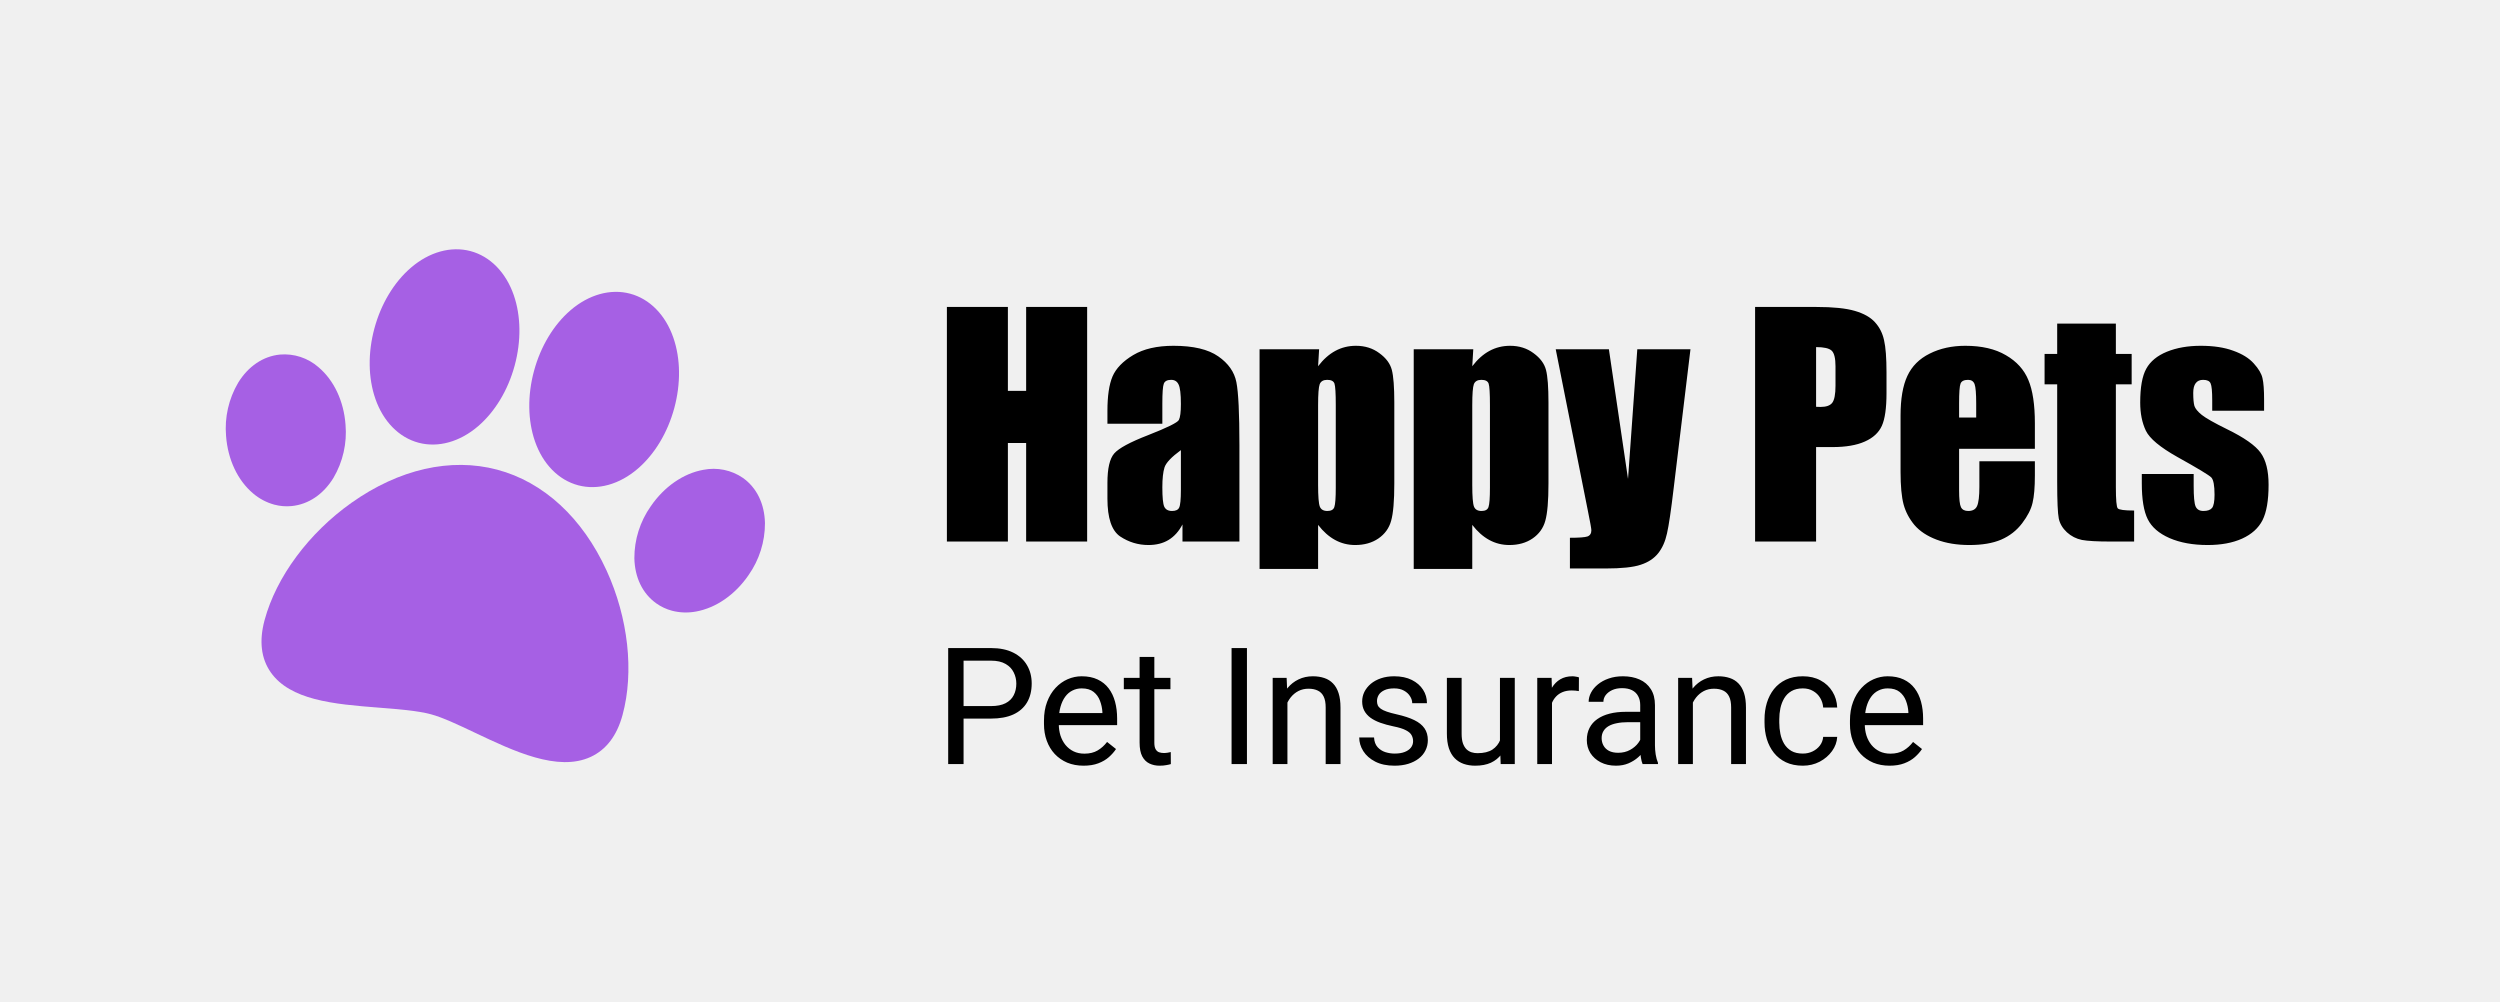
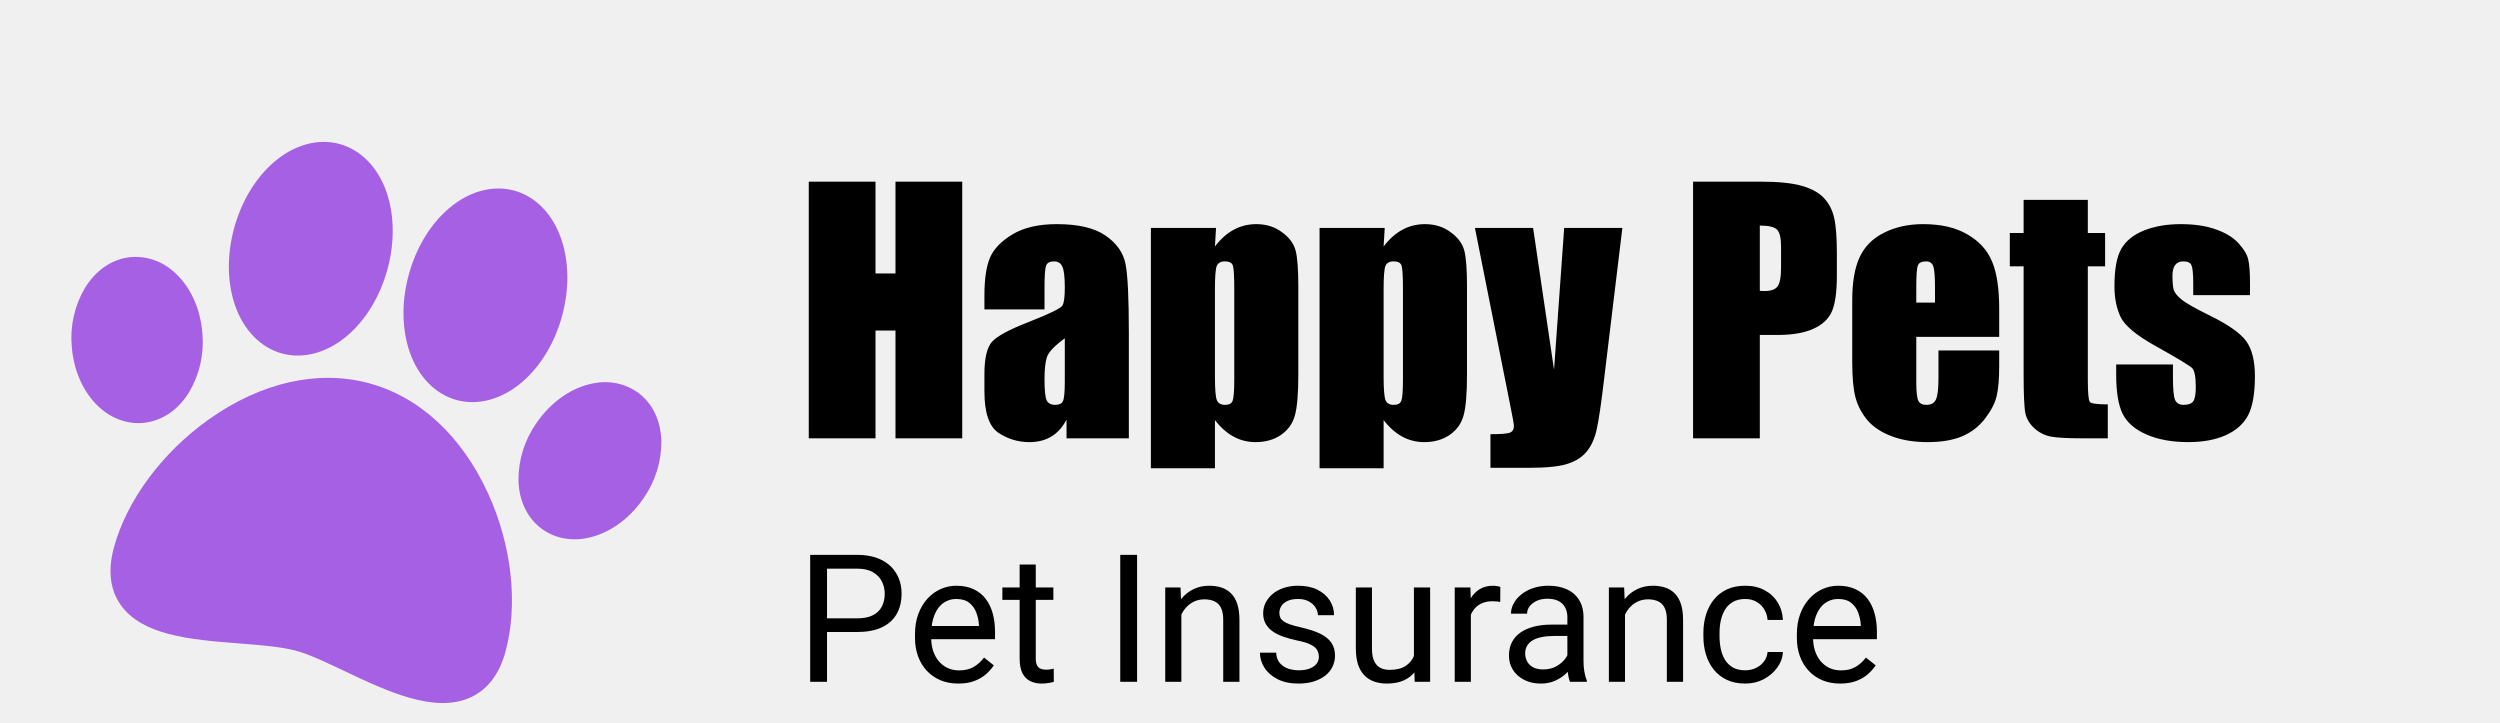
- <svg xmlns="http://www.w3.org/2000/svg" width="337" height="135" viewBox="0 0 337 135" fill="none">
-   <path d="M81.764 76.902C78.511 69.799 73.274 64.972 67.018 63.312C60.761 61.651 53.788 63.236 47.381 67.775C41.623 71.855 37.245 77.761 35.671 83.573C34.906 86.397 35.189 88.777 36.51 90.648C37.812 92.495 39.908 93.559 42.388 94.217C45.027 94.917 48.102 95.158 51.121 95.395C53.761 95.602 56.255 95.798 58.086 96.284C59.667 96.703 61.783 97.708 64.024 98.771C69.26 101.256 75.195 104.072 79.616 102.034C81.717 101.067 83.166 99.163 83.919 96.38C85.496 90.568 84.689 83.286 81.764 76.902Z" fill="#A660E4" />
-   <path d="M90.767 45.517C89.705 42.45 87.581 40.288 84.938 39.587C82.294 38.885 79.362 39.705 76.893 41.834C74.624 43.791 72.882 46.688 71.987 49.993C71.092 53.298 71.136 56.672 72.112 59.488C73.174 62.555 75.299 64.716 77.942 65.418C80.585 66.119 83.517 65.3 85.986 63.17C88.255 61.215 89.998 58.318 90.893 55.012C91.789 51.706 91.743 48.334 90.767 45.517Z" fill="#A660E4" />
-   <path d="M69.254 39.78C68.192 36.713 66.067 34.55 63.424 33.848C60.781 33.147 57.849 33.968 55.379 36.097C53.11 38.053 51.368 40.951 50.473 44.256C49.578 47.561 49.622 50.933 50.598 53.751C51.66 56.818 53.784 58.979 56.427 59.681C59.071 60.382 62.002 59.563 64.472 57.433C66.741 55.477 68.483 52.579 69.378 49.274C70.273 45.969 70.23 42.597 69.254 39.78Z" fill="#A660E4" />
-   <path d="M103.117 70.518C103.06 67.912 102.01 65.751 100.16 64.432C99.39 63.9 98.52 63.528 97.601 63.339C96.683 63.15 95.735 63.147 94.814 63.331C92.114 63.814 89.528 65.606 87.722 68.246C86.277 70.299 85.505 72.745 85.512 75.248C85.569 77.854 86.619 80.016 88.469 81.334C89.11 81.79 89.828 82.126 90.589 82.327C91.643 82.599 92.744 82.636 93.816 82.436C96.516 81.953 99.101 80.162 100.908 77.522C102.352 75.468 103.124 73.021 103.117 70.518Z" fill="#A660E4" />
-   <path d="M46.578 57.256C46.347 54.075 45.014 51.244 42.921 49.489C42.216 48.873 41.394 48.407 40.503 48.115C39.612 47.824 38.671 47.715 37.735 47.795C35.467 48.02 33.465 49.371 32.098 51.6C30.828 53.763 30.26 56.264 30.473 58.757V58.757C30.704 61.938 32.037 64.769 34.13 66.524C34.957 67.228 35.93 67.741 36.98 68.027C37.74 68.23 38.532 68.295 39.317 68.218C41.585 67.992 43.587 66.641 44.953 64.413C46.223 62.249 46.791 59.749 46.578 57.256V57.256Z" fill="#A660E4" />
-   <path d="M146.547 41.379V73H138.324V59.719H135.863V73H127.641V41.379H135.863V52.688H138.324V41.379H146.547ZM156.684 57.121H149.281V55.383C149.281 53.378 149.509 51.835 149.965 50.754C150.434 49.66 151.365 48.697 152.758 47.863C154.151 47.03 155.961 46.613 158.188 46.613C160.857 46.613 162.868 47.089 164.223 48.039C165.577 48.977 166.391 50.135 166.664 51.516C166.938 52.883 167.074 55.708 167.074 59.992V73H159.398V70.695C158.917 71.62 158.292 72.316 157.523 72.785C156.768 73.241 155.863 73.469 154.809 73.469C153.428 73.469 152.159 73.085 151 72.316C149.854 71.535 149.281 69.836 149.281 67.219V65.09C149.281 63.15 149.587 61.828 150.199 61.125C150.811 60.422 152.328 59.602 154.75 58.664C157.341 57.648 158.728 56.965 158.91 56.613C159.092 56.262 159.184 55.546 159.184 54.465C159.184 53.111 159.079 52.232 158.871 51.828C158.676 51.411 158.344 51.203 157.875 51.203C157.341 51.203 157.009 51.379 156.879 51.73C156.749 52.069 156.684 52.961 156.684 54.406V57.121ZM159.184 60.676C157.921 61.6 157.185 62.375 156.977 63C156.781 63.625 156.684 64.523 156.684 65.695C156.684 67.037 156.768 67.902 156.938 68.293C157.12 68.684 157.471 68.879 157.992 68.879C158.487 68.879 158.806 68.729 158.949 68.43C159.105 68.117 159.184 67.31 159.184 66.008V60.676ZM177.816 47.082L177.68 49.367C178.383 48.443 179.158 47.753 180.004 47.297C180.85 46.841 181.775 46.613 182.777 46.613C184.001 46.613 185.056 46.945 185.941 47.609C186.84 48.26 187.4 49.016 187.621 49.875C187.842 50.734 187.953 52.193 187.953 54.25V65.168C187.953 67.525 187.81 69.204 187.523 70.207C187.25 71.197 186.677 71.991 185.805 72.59C184.945 73.176 183.904 73.469 182.68 73.469C181.703 73.469 180.798 73.241 179.965 72.785C179.132 72.329 178.37 71.652 177.68 70.754V76.691H169.789V47.082H177.816ZM180.062 54.621C180.062 53.02 180.004 52.05 179.887 51.711C179.77 51.372 179.444 51.203 178.91 51.203C178.389 51.203 178.051 51.398 177.895 51.789C177.751 52.18 177.68 53.124 177.68 54.621V65.363C177.68 66.926 177.758 67.902 177.914 68.293C178.07 68.684 178.409 68.879 178.93 68.879C179.438 68.879 179.75 68.703 179.867 68.352C179.997 67.987 180.062 67.115 180.062 65.734V54.621ZM198.598 47.082L198.461 49.367C199.164 48.443 199.939 47.753 200.785 47.297C201.632 46.841 202.556 46.613 203.559 46.613C204.783 46.613 205.837 46.945 206.723 47.609C207.621 48.26 208.181 49.016 208.402 49.875C208.624 50.734 208.734 52.193 208.734 54.25V65.168C208.734 67.525 208.591 69.204 208.305 70.207C208.031 71.197 207.458 71.991 206.586 72.59C205.727 73.176 204.685 73.469 203.461 73.469C202.484 73.469 201.579 73.241 200.746 72.785C199.913 72.329 199.151 71.652 198.461 70.754V76.691H190.57V47.082H198.598ZM200.844 54.621C200.844 53.02 200.785 52.05 200.668 51.711C200.551 51.372 200.225 51.203 199.691 51.203C199.171 51.203 198.832 51.398 198.676 51.789C198.533 52.18 198.461 53.124 198.461 54.621V65.363C198.461 66.926 198.539 67.902 198.695 68.293C198.852 68.684 199.19 68.879 199.711 68.879C200.219 68.879 200.531 68.703 200.648 68.352C200.779 67.987 200.844 67.115 200.844 65.734V54.621ZM227.875 47.082L225.609 65.832C225.258 68.801 224.958 70.826 224.711 71.906C224.477 72.987 224.079 73.879 223.52 74.582C222.96 75.285 222.178 75.799 221.176 76.125C220.186 76.463 218.598 76.633 216.41 76.633H211.625V72.492C212.849 72.492 213.637 72.434 213.988 72.316C214.34 72.186 214.516 71.906 214.516 71.477C214.516 71.268 214.353 70.363 214.027 68.762L209.711 47.082H216.879L219.457 64.562L220.707 47.082H227.875ZM236.586 41.379H244.867C247.107 41.379 248.826 41.555 250.023 41.906C251.234 42.258 252.139 42.766 252.738 43.43C253.35 44.094 253.76 44.901 253.969 45.852C254.19 46.789 254.301 48.247 254.301 50.227V52.98C254.301 54.999 254.092 56.47 253.676 57.395C253.259 58.319 252.491 59.029 251.371 59.523C250.264 60.018 248.812 60.266 247.016 60.266H244.809V73H236.586V41.379ZM244.809 46.789V54.836C245.043 54.849 245.245 54.855 245.414 54.855C246.169 54.855 246.69 54.673 246.977 54.309C247.276 53.931 247.426 53.156 247.426 51.984V49.387C247.426 48.306 247.257 47.603 246.918 47.277C246.579 46.952 245.876 46.789 244.809 46.789ZM274.301 60.5H264.086V66.106C264.086 67.277 264.171 68.033 264.34 68.371C264.509 68.71 264.835 68.879 265.316 68.879C265.915 68.879 266.312 68.658 266.508 68.215C266.716 67.759 266.82 66.887 266.82 65.598V62.18H274.301V64.094C274.301 65.695 274.197 66.926 273.988 67.785C273.793 68.644 273.324 69.562 272.582 70.539C271.84 71.516 270.896 72.251 269.75 72.746C268.617 73.228 267.191 73.469 265.473 73.469C263.806 73.469 262.335 73.228 261.059 72.746C259.783 72.264 258.786 71.607 258.07 70.773C257.367 69.927 256.879 69.003 256.605 68C256.332 66.984 256.195 65.513 256.195 63.586V56.027C256.195 53.762 256.501 51.978 257.113 50.676C257.725 49.361 258.728 48.358 260.121 47.668C261.514 46.965 263.116 46.613 264.926 46.613C267.139 46.613 268.962 47.036 270.395 47.883C271.84 48.716 272.849 49.829 273.422 51.223C274.008 52.603 274.301 54.55 274.301 57.062V60.5ZM266.391 56.281V54.387C266.391 53.046 266.319 52.18 266.176 51.789C266.033 51.398 265.74 51.203 265.297 51.203C264.75 51.203 264.411 51.372 264.281 51.711C264.151 52.036 264.086 52.928 264.086 54.387V56.281H266.391ZM285.219 43.625V47.707H287.348V51.809H285.219V65.676C285.219 67.382 285.303 68.332 285.473 68.527C285.655 68.723 286.391 68.82 287.68 68.82V73H284.496C282.699 73 281.417 72.928 280.648 72.785C279.88 72.629 279.203 72.284 278.617 71.75C278.031 71.203 277.667 70.585 277.523 69.894C277.38 69.191 277.309 67.551 277.309 64.973V51.809H275.609V47.707H277.309V43.625H285.219ZM305.199 55.363H298.207V53.957C298.207 52.759 298.135 52.004 297.992 51.691C297.862 51.366 297.523 51.203 296.977 51.203C296.534 51.203 296.202 51.353 295.98 51.652C295.759 51.939 295.648 52.375 295.648 52.961C295.648 53.755 295.701 54.341 295.805 54.719C295.922 55.083 296.254 55.487 296.801 55.93C297.361 56.372 298.5 57.017 300.219 57.863C302.51 58.983 304.014 60.038 304.73 61.027C305.447 62.017 305.805 63.456 305.805 65.344C305.805 67.453 305.531 69.048 304.984 70.129C304.438 71.197 303.52 72.023 302.23 72.609C300.954 73.182 299.411 73.469 297.602 73.469C295.596 73.469 293.878 73.156 292.445 72.531C291.026 71.906 290.049 71.06 289.516 69.992C288.982 68.924 288.715 67.31 288.715 65.148V63.898H295.707V65.539C295.707 66.932 295.792 67.837 295.961 68.254C296.143 68.671 296.495 68.879 297.016 68.879C297.576 68.879 297.966 68.742 298.188 68.469C298.409 68.182 298.52 67.59 298.52 66.691C298.52 65.454 298.376 64.68 298.09 64.367C297.79 64.055 296.26 63.13 293.5 61.594C291.182 60.292 289.77 59.113 289.262 58.059C288.754 56.991 288.5 55.728 288.5 54.27C288.5 52.199 288.773 50.676 289.32 49.699C289.867 48.71 290.792 47.948 292.094 47.414C293.409 46.88 294.932 46.613 296.664 46.613C298.383 46.613 299.841 46.835 301.039 47.277C302.25 47.707 303.174 48.28 303.812 48.996C304.464 49.712 304.854 50.376 304.984 50.988C305.128 51.6 305.199 52.557 305.199 53.859V55.363Z" fill="black" />
-   <path d="M133.584 96.866H129.405V95.18H133.584C134.393 95.18 135.049 95.051 135.55 94.793C136.051 94.535 136.416 94.177 136.646 93.719C136.882 93.26 137 92.738 137 92.15C137 91.613 136.882 91.108 136.646 90.636C136.416 90.163 136.051 89.784 135.55 89.497C135.049 89.204 134.393 89.057 133.584 89.057H129.889V103H127.815V87.359H133.584C134.766 87.359 135.765 87.564 136.581 87.972C137.397 88.38 138.017 88.946 138.439 89.669C138.862 90.385 139.073 91.205 139.073 92.129C139.073 93.132 138.862 93.987 138.439 94.696C138.017 95.405 137.397 95.946 136.581 96.318C135.765 96.684 134.766 96.866 133.584 96.866ZM146.066 103.215C145.257 103.215 144.523 103.079 143.864 102.807C143.213 102.527 142.65 102.137 142.178 101.636C141.712 101.134 141.354 100.54 141.104 99.853C140.853 99.165 140.728 98.413 140.728 97.597V97.145C140.728 96.2 140.867 95.359 141.146 94.621C141.426 93.876 141.805 93.246 142.285 92.731C142.765 92.215 143.309 91.825 143.918 91.56C144.527 91.295 145.157 91.162 145.809 91.162C146.639 91.162 147.355 91.305 147.957 91.592C148.566 91.878 149.063 92.279 149.45 92.795C149.837 93.303 150.123 93.905 150.31 94.6C150.496 95.287 150.589 96.039 150.589 96.856V97.747H141.909V96.125H148.602V95.975C148.573 95.459 148.465 94.958 148.279 94.471C148.1 93.984 147.814 93.583 147.42 93.268C147.026 92.953 146.489 92.795 145.809 92.795C145.357 92.795 144.942 92.892 144.562 93.085C144.183 93.271 143.857 93.55 143.585 93.923C143.313 94.295 143.102 94.75 142.951 95.287C142.801 95.824 142.726 96.444 142.726 97.145V97.597C142.726 98.148 142.801 98.667 142.951 99.154C143.109 99.634 143.334 100.057 143.628 100.422C143.929 100.787 144.29 101.074 144.713 101.281C145.143 101.489 145.63 101.593 146.174 101.593C146.876 101.593 147.47 101.45 147.957 101.163C148.444 100.877 148.87 100.493 149.235 100.014L150.438 100.97C150.188 101.349 149.869 101.711 149.482 102.055C149.096 102.398 148.619 102.678 148.054 102.893C147.495 103.107 146.833 103.215 146.066 103.215ZM157.775 91.377V92.902H151.491V91.377H157.775ZM153.618 88.552H155.605V100.121C155.605 100.515 155.666 100.812 155.788 101.013C155.91 101.213 156.067 101.346 156.261 101.41C156.454 101.475 156.662 101.507 156.884 101.507C157.049 101.507 157.22 101.493 157.399 101.464C157.586 101.428 157.725 101.399 157.818 101.378L157.829 103C157.672 103.05 157.464 103.097 157.206 103.14C156.955 103.19 156.651 103.215 156.293 103.215C155.806 103.215 155.358 103.118 154.95 102.925C154.542 102.731 154.216 102.409 153.973 101.958C153.736 101.5 153.618 100.884 153.618 100.11V88.552ZM168.088 87.359V103H166.015V87.359H168.088ZM173.545 93.858V103H171.558V91.377H173.438L173.545 93.858ZM173.072 96.748L172.245 96.716C172.252 95.921 172.37 95.187 172.6 94.514C172.829 93.833 173.151 93.243 173.566 92.741C173.982 92.24 174.476 91.853 175.049 91.581C175.629 91.302 176.27 91.162 176.972 91.162C177.545 91.162 178.06 91.241 178.519 91.398C178.977 91.549 179.367 91.792 179.689 92.129C180.019 92.466 180.27 92.902 180.441 93.439C180.613 93.969 180.699 94.618 180.699 95.384V103H178.701V95.362C178.701 94.754 178.612 94.267 178.433 93.901C178.254 93.529 177.992 93.26 177.648 93.096C177.305 92.924 176.882 92.838 176.381 92.838C175.887 92.838 175.436 92.942 175.027 93.149C174.626 93.357 174.279 93.644 173.985 94.009C173.699 94.374 173.473 94.793 173.309 95.266C173.151 95.731 173.072 96.225 173.072 96.748ZM190.485 99.917C190.485 99.63 190.421 99.366 190.292 99.122C190.17 98.871 189.916 98.646 189.529 98.445C189.15 98.238 188.577 98.059 187.811 97.908C187.166 97.772 186.582 97.611 186.06 97.425C185.544 97.239 185.104 97.013 184.738 96.748C184.38 96.483 184.104 96.171 183.911 95.814C183.718 95.455 183.621 95.037 183.621 94.557C183.621 94.098 183.721 93.665 183.922 93.257C184.13 92.849 184.42 92.487 184.792 92.172C185.172 91.857 185.626 91.61 186.156 91.431C186.686 91.252 187.277 91.162 187.929 91.162C188.86 91.162 189.655 91.327 190.313 91.656C190.972 91.986 191.477 92.426 191.828 92.978C192.179 93.522 192.354 94.127 192.354 94.793H190.367C190.367 94.471 190.271 94.159 190.077 93.858C189.891 93.55 189.615 93.296 189.25 93.096C188.892 92.895 188.451 92.795 187.929 92.795C187.377 92.795 186.93 92.881 186.586 93.053C186.249 93.217 186.002 93.429 185.845 93.686C185.694 93.944 185.619 94.216 185.619 94.503C185.619 94.718 185.655 94.911 185.727 95.083C185.805 95.248 185.941 95.402 186.135 95.545C186.328 95.681 186.6 95.81 186.951 95.932C187.302 96.053 187.75 96.175 188.294 96.297C189.246 96.512 190.031 96.769 190.646 97.07C191.262 97.371 191.721 97.74 192.021 98.177C192.322 98.614 192.473 99.144 192.473 99.767C192.473 100.275 192.365 100.741 192.15 101.163C191.943 101.586 191.638 101.951 191.237 102.259C190.843 102.56 190.371 102.796 189.819 102.968C189.275 103.132 188.663 103.215 187.982 103.215C186.958 103.215 186.092 103.032 185.383 102.667C184.674 102.302 184.137 101.829 183.771 101.249C183.406 100.669 183.224 100.057 183.224 99.412H185.222C185.25 99.956 185.408 100.39 185.694 100.712C185.981 101.027 186.332 101.253 186.747 101.389C187.162 101.518 187.574 101.582 187.982 101.582C188.527 101.582 188.981 101.51 189.347 101.367C189.719 101.224 190.002 101.027 190.195 100.776C190.389 100.526 190.485 100.239 190.485 99.917ZM202.194 100.314V91.377H204.192V103H202.291L202.194 100.314ZM202.57 97.865L203.397 97.844C203.397 98.617 203.315 99.333 203.15 99.992C202.993 100.644 202.735 101.21 202.377 101.689C202.019 102.169 201.55 102.545 200.97 102.817C200.39 103.082 199.684 103.215 198.854 103.215C198.288 103.215 197.769 103.132 197.296 102.968C196.83 102.803 196.429 102.549 196.093 102.205C195.756 101.861 195.495 101.414 195.309 100.862C195.13 100.311 195.04 99.648 195.04 98.875V91.377H197.027V98.897C197.027 99.419 197.085 99.853 197.199 100.196C197.321 100.533 197.482 100.801 197.683 101.002C197.89 101.195 198.119 101.331 198.37 101.41C198.628 101.489 198.893 101.528 199.165 101.528C200.01 101.528 200.68 101.367 201.174 101.045C201.668 100.715 202.022 100.275 202.237 99.724C202.459 99.165 202.57 98.546 202.57 97.865ZM209.209 93.203V103H207.222V91.377H209.155L209.209 93.203ZM212.84 91.312L212.829 93.16C212.664 93.124 212.507 93.103 212.356 93.096C212.213 93.081 212.049 93.074 211.862 93.074C211.404 93.074 210.999 93.146 210.648 93.289C210.298 93.432 210 93.633 209.757 93.891C209.513 94.148 209.32 94.456 209.177 94.814C209.041 95.165 208.951 95.552 208.908 95.975L208.35 96.297C208.35 95.595 208.418 94.936 208.554 94.32C208.697 93.704 208.915 93.16 209.209 92.688C209.503 92.208 209.875 91.835 210.326 91.57C210.785 91.298 211.329 91.162 211.959 91.162C212.102 91.162 212.267 91.18 212.453 91.216C212.639 91.245 212.768 91.277 212.84 91.312ZM221.101 101.013V95.029C221.101 94.571 221.007 94.174 220.821 93.837C220.642 93.493 220.37 93.228 220.005 93.042C219.64 92.856 219.188 92.763 218.651 92.763C218.15 92.763 217.71 92.849 217.33 93.02C216.958 93.192 216.664 93.418 216.449 93.697C216.242 93.977 216.138 94.277 216.138 94.6H214.15C214.15 94.184 214.258 93.772 214.473 93.364C214.688 92.956 214.995 92.587 215.396 92.258C215.805 91.921 216.292 91.656 216.857 91.463C217.43 91.262 218.068 91.162 218.77 91.162C219.615 91.162 220.359 91.305 221.004 91.592C221.656 91.878 222.164 92.311 222.529 92.892C222.902 93.465 223.088 94.184 223.088 95.051V100.465C223.088 100.852 223.12 101.263 223.185 101.7C223.256 102.137 223.36 102.513 223.496 102.828V103H221.423C221.323 102.771 221.244 102.466 221.187 102.087C221.129 101.7 221.101 101.342 221.101 101.013ZM221.444 95.953L221.466 97.35H219.457C218.891 97.35 218.386 97.396 217.942 97.489C217.498 97.575 217.126 97.708 216.825 97.887C216.524 98.066 216.295 98.291 216.138 98.564C215.98 98.829 215.901 99.14 215.901 99.498C215.901 99.863 215.984 100.196 216.148 100.497C216.313 100.798 216.56 101.038 216.89 101.217C217.226 101.389 217.638 101.475 218.125 101.475C218.734 101.475 219.271 101.346 219.736 101.088C220.202 100.83 220.571 100.515 220.843 100.143C221.122 99.77 221.272 99.409 221.294 99.058L222.143 100.014C222.092 100.314 221.956 100.647 221.734 101.013C221.512 101.378 221.215 101.729 220.843 102.065C220.478 102.395 220.041 102.671 219.532 102.893C219.031 103.107 218.465 103.215 217.835 103.215C217.047 103.215 216.356 103.061 215.762 102.753C215.174 102.445 214.716 102.033 214.387 101.518C214.064 100.995 213.903 100.411 213.903 99.767C213.903 99.144 214.025 98.596 214.269 98.123C214.512 97.643 214.863 97.246 215.321 96.931C215.78 96.608 216.331 96.365 216.976 96.2C217.62 96.035 218.34 95.953 219.135 95.953H221.444ZM228.201 93.858V103H226.214V91.377H228.094L228.201 93.858ZM227.729 96.748L226.901 96.716C226.909 95.921 227.027 95.187 227.256 94.514C227.485 93.833 227.807 93.243 228.223 92.741C228.638 92.24 229.132 91.853 229.705 91.581C230.285 91.302 230.926 91.162 231.628 91.162C232.201 91.162 232.716 91.241 233.175 91.398C233.633 91.549 234.023 91.792 234.346 92.129C234.675 92.466 234.926 92.902 235.098 93.439C235.27 93.969 235.355 94.618 235.355 95.384V103H233.357V95.362C233.357 94.754 233.268 94.267 233.089 93.901C232.91 93.529 232.648 93.26 232.305 93.096C231.961 92.924 231.538 92.838 231.037 92.838C230.543 92.838 230.092 92.942 229.684 93.149C229.283 93.357 228.935 93.644 228.642 94.009C228.355 94.374 228.13 94.793 227.965 95.266C227.807 95.731 227.729 96.225 227.729 96.748ZM243.025 101.582C243.498 101.582 243.935 101.485 244.336 101.292C244.737 101.099 245.066 100.834 245.324 100.497C245.582 100.153 245.729 99.763 245.765 99.326H247.655C247.619 100.014 247.387 100.655 246.957 101.249C246.535 101.836 245.979 102.312 245.292 102.678C244.604 103.036 243.849 103.215 243.025 103.215C242.152 103.215 241.389 103.061 240.737 102.753C240.093 102.445 239.556 102.022 239.126 101.485C238.703 100.948 238.385 100.332 238.17 99.638C237.962 98.936 237.858 98.195 237.858 97.414V96.963C237.858 96.182 237.962 95.445 238.17 94.75C238.385 94.048 238.703 93.429 239.126 92.892C239.556 92.355 240.093 91.932 240.737 91.624C241.389 91.316 242.152 91.162 243.025 91.162C243.935 91.162 244.73 91.348 245.41 91.721C246.09 92.086 246.624 92.587 247.011 93.225C247.405 93.855 247.619 94.571 247.655 95.373H245.765C245.729 94.893 245.593 94.46 245.356 94.073C245.127 93.686 244.812 93.379 244.411 93.149C244.017 92.913 243.555 92.795 243.025 92.795C242.417 92.795 241.905 92.917 241.489 93.16C241.081 93.397 240.755 93.719 240.512 94.127C240.275 94.528 240.104 94.976 239.996 95.47C239.896 95.957 239.846 96.454 239.846 96.963V97.414C239.846 97.922 239.896 98.424 239.996 98.918C240.096 99.412 240.265 99.86 240.501 100.261C240.744 100.662 241.07 100.984 241.479 101.228C241.894 101.464 242.41 101.582 243.025 101.582ZM254.713 103.215C253.904 103.215 253.17 103.079 252.511 102.807C251.859 102.527 251.297 102.137 250.824 101.636C250.359 101.134 250.001 100.54 249.75 99.853C249.499 99.165 249.374 98.413 249.374 97.597V97.145C249.374 96.2 249.514 95.359 249.793 94.621C250.072 93.876 250.452 93.246 250.932 92.731C251.411 92.215 251.956 91.825 252.564 91.56C253.173 91.295 253.803 91.162 254.455 91.162C255.286 91.162 256.002 91.305 256.604 91.592C257.212 91.878 257.71 92.279 258.097 92.795C258.483 93.303 258.77 93.905 258.956 94.6C259.142 95.287 259.235 96.039 259.235 96.856V97.747H250.556V96.125H257.248V95.975C257.219 95.459 257.112 94.958 256.926 94.471C256.747 93.984 256.46 93.583 256.066 93.268C255.673 92.953 255.135 92.795 254.455 92.795C254.004 92.795 253.589 92.892 253.209 93.085C252.829 93.271 252.504 93.55 252.231 93.923C251.959 94.295 251.748 94.75 251.598 95.287C251.447 95.824 251.372 96.444 251.372 97.145V97.597C251.372 98.148 251.447 98.667 251.598 99.154C251.755 99.634 251.981 100.057 252.274 100.422C252.575 100.787 252.937 101.074 253.359 101.281C253.789 101.489 254.276 101.593 254.82 101.593C255.522 101.593 256.117 101.45 256.604 101.163C257.09 100.877 257.517 100.493 257.882 100.014L259.085 100.97C258.834 101.349 258.516 101.711 258.129 102.055C257.742 102.398 257.266 102.678 256.7 102.893C256.142 103.107 255.479 103.215 254.713 103.215Z" fill="black" />
+ <svg xmlns="http://www.w3.org/2000/svg" width="308" height="89" viewBox="0 0 308 89" fill="none">
+   <g clip-path="url(#clip0_322_25)">
+     <path d="M118.547 22.379V54H110.324V40.719H107.863V54H99.641V22.379H107.863V33.688H110.324V22.379H118.547ZM128.684 38.121H121.281V36.383C121.281 34.378 121.509 32.835 121.965 31.754C122.434 30.66 123.365 29.697 124.758 28.863C126.151 28.03 127.961 27.613 130.188 27.613C132.857 27.613 134.868 28.088 136.223 29.039C137.577 29.977 138.391 31.135 138.664 32.516C138.938 33.883 139.074 36.708 139.074 40.992V54H131.398V51.695C130.917 52.62 130.292 53.316 129.523 53.785C128.768 54.241 127.863 54.469 126.809 54.469C125.428 54.469 124.159 54.085 123 53.316C121.854 52.535 121.281 50.836 121.281 48.219V46.09C121.281 44.15 121.587 42.828 122.199 42.125C122.811 41.422 124.328 40.602 126.75 39.664C129.341 38.648 130.728 37.965 130.91 37.613C131.092 37.262 131.184 36.546 131.184 35.465C131.184 34.111 131.079 33.232 130.871 32.828C130.676 32.411 130.344 32.203 129.875 32.203C129.341 32.203 129.009 32.379 128.879 32.73C128.749 33.069 128.684 33.961 128.684 35.406V38.121ZM131.184 41.676C129.921 42.6 129.185 43.375 128.977 44C128.781 44.625 128.684 45.523 128.684 46.695C128.684 48.036 128.768 48.902 128.938 49.293C129.12 49.684 129.471 49.879 129.992 49.879C130.487 49.879 130.806 49.729 130.949 49.43C131.105 49.117 131.184 48.31 131.184 47.008V41.676ZM149.816 28.082L149.68 30.367C150.383 29.443 151.158 28.753 152.004 28.297C152.85 27.841 153.775 27.613 154.777 27.613C156.001 27.613 157.056 27.945 157.941 28.609C158.84 29.26 159.4 30.016 159.621 30.875C159.842 31.734 159.953 33.193 159.953 35.25V46.168C159.953 48.525 159.81 50.204 159.523 51.207C159.25 52.197 158.677 52.991 157.805 53.59C156.945 54.176 155.904 54.469 154.68 54.469C153.703 54.469 152.798 54.241 151.965 53.785C151.132 53.329 150.37 52.652 149.68 51.754V57.691H141.789V28.082H149.816ZM152.062 35.621C152.062 34.02 152.004 33.05 151.887 32.711C151.77 32.372 151.444 32.203 150.91 32.203C150.389 32.203 150.051 32.398 149.895 32.789C149.751 33.18 149.68 34.124 149.68 35.621V46.363C149.68 47.926 149.758 48.902 149.914 49.293C150.07 49.684 150.409 49.879 150.93 49.879C151.438 49.879 151.75 49.703 151.867 49.352C151.997 48.987 152.062 48.115 152.062 46.734V35.621ZM170.598 28.082L170.461 30.367C171.164 29.443 171.939 28.753 172.785 28.297C173.632 27.841 174.556 27.613 175.559 27.613C176.783 27.613 177.837 27.945 178.723 28.609C179.621 29.26 180.181 30.016 180.402 30.875C180.624 31.734 180.734 33.193 180.734 35.25V46.168C180.734 48.525 180.591 50.204 180.305 51.207C180.031 52.197 179.458 52.991 178.586 53.59C177.727 54.176 176.685 54.469 175.461 54.469C174.484 54.469 173.579 54.241 172.746 53.785C171.913 53.329 171.151 52.652 170.461 51.754V57.691H162.57V28.082H170.598ZM172.844 35.621C172.844 34.02 172.785 33.05 172.668 32.711C172.551 32.372 172.225 32.203 171.691 32.203C171.171 32.203 170.832 32.398 170.676 32.789C170.533 33.18 170.461 34.124 170.461 35.621V46.363C170.461 47.926 170.539 48.902 170.695 49.293C170.852 49.684 171.19 49.879 171.711 49.879C172.219 49.879 172.531 49.703 172.648 49.352C172.779 48.987 172.844 48.115 172.844 46.734V35.621ZM199.875 28.082L197.609 46.832C197.258 49.801 196.958 51.825 196.711 52.906C196.477 53.987 196.079 54.879 195.52 55.582C194.96 56.285 194.178 56.8 193.176 57.125C192.186 57.464 190.598 57.633 188.41 57.633H183.625V53.492C184.849 53.492 185.637 53.434 185.988 53.316C186.34 53.186 186.516 52.906 186.516 52.477C186.516 52.268 186.353 51.363 186.027 49.762L181.711 28.082H188.879L191.457 45.562L192.707 28.082H199.875ZM208.586 22.379H216.867C219.107 22.379 220.826 22.555 222.023 22.906C223.234 23.258 224.139 23.766 224.738 24.43C225.35 25.094 225.76 25.901 225.969 26.852C226.19 27.789 226.301 29.247 226.301 31.227V33.98C226.301 35.999 226.092 37.47 225.676 38.395C225.259 39.319 224.491 40.029 223.371 40.523C222.264 41.018 220.812 41.266 219.016 41.266H216.809V54H208.586V22.379ZM216.809 27.789V35.836C217.043 35.849 217.245 35.855 217.414 35.855C218.169 35.855 218.69 35.673 218.977 35.309C219.276 34.931 219.426 34.156 219.426 32.984V30.387C219.426 29.306 219.257 28.603 218.918 28.277C218.579 27.952 217.876 27.789 216.809 27.789ZM246.301 41.5H236.086V47.105C236.086 48.277 236.171 49.033 236.34 49.371C236.509 49.71 236.835 49.879 237.316 49.879C237.915 49.879 238.312 49.658 238.508 49.215C238.716 48.759 238.82 47.887 238.82 46.598V43.18H246.301V45.094C246.301 46.695 246.197 47.926 245.988 48.785C245.793 49.645 245.324 50.562 244.582 51.539C243.84 52.516 242.896 53.251 241.75 53.746C240.617 54.228 239.191 54.469 237.473 54.469C235.806 54.469 234.335 54.228 233.059 53.746C231.783 53.264 230.786 52.607 230.07 51.773C229.367 50.927 228.879 50.003 228.605 49C228.332 47.984 228.195 46.513 228.195 44.586V37.027C228.195 34.762 228.501 32.978 229.113 31.676C229.725 30.361 230.728 29.358 232.121 28.668C233.514 27.965 235.116 27.613 236.926 27.613C239.139 27.613 240.962 28.037 242.395 28.883C243.84 29.716 244.849 30.829 245.422 32.223C246.008 33.603 246.301 35.55 246.301 38.062V41.5ZM238.391 37.281V35.387C238.391 34.046 238.319 33.18 238.176 32.789C238.033 32.398 237.74 32.203 237.297 32.203C236.75 32.203 236.411 32.372 236.281 32.711C236.151 33.036 236.086 33.928 236.086 35.387V37.281H238.391ZM257.219 24.625V28.707H259.348V32.809H257.219V46.676C257.219 48.382 257.303 49.332 257.473 49.527C257.655 49.723 258.391 49.82 259.68 49.82V54H256.496C254.699 54 253.417 53.928 252.648 53.785C251.88 53.629 251.203 53.284 250.617 52.75C250.031 52.203 249.667 51.585 249.523 50.895C249.38 50.191 249.309 48.551 249.309 45.973V32.809H247.609V28.707H249.309V24.625H257.219ZM277.199 36.363H270.207V34.957C270.207 33.759 270.135 33.004 269.992 32.691C269.862 32.366 269.523 32.203 268.977 32.203C268.534 32.203 268.202 32.353 267.98 32.652C267.759 32.939 267.648 33.375 267.648 33.961C267.648 34.755 267.701 35.341 267.805 35.719C267.922 36.083 268.254 36.487 268.801 36.93C269.361 37.372 270.5 38.017 272.219 38.863C274.51 39.983 276.014 41.038 276.73 42.027C277.447 43.017 277.805 44.456 277.805 46.344C277.805 48.453 277.531 50.048 276.984 51.129C276.438 52.197 275.52 53.023 274.23 53.609C272.954 54.182 271.411 54.469 269.602 54.469C267.596 54.469 265.878 54.156 264.445 53.531C263.026 52.906 262.049 52.06 261.516 50.992C260.982 49.925 260.715 48.31 260.715 46.148V44.898H267.707V46.539C267.707 47.932 267.792 48.837 267.961 49.254C268.143 49.671 268.495 49.879 269.016 49.879C269.576 49.879 269.966 49.742 270.188 49.469C270.409 49.182 270.52 48.59 270.52 47.691C270.52 46.454 270.376 45.68 270.09 45.367C269.79 45.055 268.26 44.13 265.5 42.594C263.182 41.292 261.77 40.113 261.262 39.059C260.754 37.991 260.5 36.728 260.5 35.27C260.5 33.199 260.773 31.676 261.32 30.699C261.867 29.71 262.792 28.948 264.094 28.414C265.409 27.88 266.932 27.613 268.664 27.613C270.383 27.613 271.841 27.835 273.039 28.277C274.25 28.707 275.174 29.28 275.812 29.996C276.464 30.712 276.854 31.376 276.984 31.988C277.128 32.6 277.199 33.557 277.199 34.859V36.363Z" fill="black" />
+     <path d="M105.584 77.866H101.405V76.18H105.584C106.393 76.18 107.049 76.051 107.55 75.793C108.051 75.535 108.416 75.177 108.646 74.719C108.882 74.26 109 73.738 109 73.15C109 72.613 108.882 72.108 108.646 71.636C108.416 71.163 108.051 70.784 107.55 70.497C107.049 70.204 106.393 70.057 105.584 70.057H101.889V84H99.815V68.359H105.584C106.766 68.359 107.765 68.564 108.581 68.972C109.397 69.38 110.017 69.946 110.439 70.669C110.862 71.385 111.073 72.205 111.073 73.129C111.073 74.132 110.862 74.987 110.439 75.696C110.017 76.405 109.397 76.946 108.581 77.318C107.765 77.684 106.766 77.866 105.584 77.866ZM118.066 84.215C117.257 84.215 116.523 84.079 115.864 83.807C115.213 83.527 114.65 83.137 114.178 82.636C113.712 82.134 113.354 81.54 113.104 80.853C112.853 80.165 112.728 79.413 112.728 78.597V78.145C112.728 77.2 112.867 76.359 113.146 75.621C113.426 74.876 113.805 74.246 114.285 73.731C114.765 73.215 115.309 72.825 115.918 72.56C116.527 72.295 117.157 72.162 117.809 72.162C118.639 72.162 119.355 72.305 119.957 72.592C120.566 72.878 121.063 73.279 121.45 73.795C121.837 74.303 122.123 74.905 122.31 75.6C122.496 76.287 122.589 77.039 122.589 77.856V78.747H113.909V77.125H120.602V76.975C120.573 76.459 120.465 75.958 120.279 75.471C120.1 74.984 119.814 74.583 119.42 74.268C119.026 73.953 118.489 73.795 117.809 73.795C117.357 73.795 116.942 73.892 116.562 74.085C116.183 74.271 115.857 74.55 115.585 74.923C115.313 75.295 115.102 75.75 114.951 76.287C114.801 76.824 114.726 77.444 114.726 78.145V78.597C114.726 79.148 114.801 79.667 114.951 80.154C115.109 80.634 115.334 81.057 115.628 81.422C115.929 81.787 116.29 82.074 116.713 82.281C117.143 82.489 117.63 82.593 118.174 82.593C118.876 82.593 119.47 82.45 119.957 82.163C120.444 81.877 120.87 81.493 121.235 81.014L122.438 81.97C122.188 82.349 121.869 82.711 121.482 83.055C121.096 83.398 120.619 83.678 120.054 83.893C119.495 84.107 118.833 84.215 118.066 84.215ZM129.775 72.377V73.902H123.491V72.377H129.775ZM125.618 69.552H127.605V81.121C127.605 81.515 127.666 81.812 127.788 82.013C127.91 82.213 128.067 82.346 128.261 82.41C128.454 82.475 128.662 82.507 128.884 82.507C129.049 82.507 129.22 82.493 129.399 82.464C129.586 82.428 129.725 82.399 129.818 82.378L129.829 84C129.672 84.05 129.464 84.097 129.206 84.14C128.955 84.19 128.651 84.215 128.293 84.215C127.806 84.215 127.358 84.118 126.95 83.925C126.542 83.731 126.216 83.409 125.973 82.958C125.736 82.5 125.618 81.884 125.618 81.11V69.552ZM140.088 68.359V84H138.015V68.359H140.088ZM145.545 74.858V84H143.558V72.377H145.438L145.545 74.858ZM145.072 77.748L144.245 77.716C144.252 76.921 144.37 76.187 144.6 75.514C144.829 74.833 145.151 74.243 145.566 73.741C145.982 73.24 146.476 72.853 147.049 72.581C147.629 72.302 148.27 72.162 148.972 72.162C149.545 72.162 150.06 72.241 150.519 72.398C150.977 72.549 151.367 72.792 151.689 73.129C152.019 73.466 152.27 73.902 152.441 74.439C152.613 74.969 152.699 75.618 152.699 76.384V84H150.701V76.362C150.701 75.754 150.612 75.267 150.433 74.901C150.254 74.529 149.992 74.26 149.648 74.096C149.305 73.924 148.882 73.838 148.381 73.838C147.887 73.838 147.436 73.942 147.027 74.149C146.626 74.357 146.279 74.644 145.985 75.009C145.699 75.374 145.473 75.793 145.309 76.266C145.151 76.731 145.072 77.225 145.072 77.748ZM162.485 80.917C162.485 80.63 162.421 80.366 162.292 80.122C162.17 79.871 161.916 79.646 161.529 79.445C161.15 79.238 160.577 79.059 159.811 78.908C159.166 78.772 158.582 78.611 158.06 78.425C157.544 78.239 157.104 78.013 156.738 77.748C156.38 77.483 156.104 77.171 155.911 76.814C155.718 76.455 155.621 76.037 155.621 75.557C155.621 75.098 155.721 74.665 155.922 74.257C156.13 73.849 156.42 73.487 156.792 73.172C157.172 72.857 157.626 72.61 158.156 72.431C158.686 72.252 159.277 72.162 159.929 72.162C160.86 72.162 161.655 72.327 162.313 72.656C162.972 72.986 163.477 73.426 163.828 73.978C164.179 74.522 164.354 75.127 164.354 75.793H162.367C162.367 75.471 162.271 75.159 162.077 74.858C161.891 74.55 161.615 74.296 161.25 74.096C160.892 73.895 160.451 73.795 159.929 73.795C159.377 73.795 158.93 73.881 158.586 74.053C158.249 74.217 158.002 74.429 157.845 74.686C157.694 74.944 157.619 75.216 157.619 75.503C157.619 75.718 157.655 75.911 157.727 76.083C157.805 76.248 157.941 76.402 158.135 76.545C158.328 76.681 158.6 76.81 158.951 76.932C159.302 77.053 159.75 77.175 160.294 77.297C161.246 77.512 162.031 77.769 162.646 78.07C163.262 78.371 163.721 78.74 164.021 79.177C164.322 79.614 164.473 80.144 164.473 80.767C164.473 81.275 164.365 81.741 164.15 82.163C163.943 82.586 163.638 82.951 163.237 83.259C162.843 83.56 162.371 83.796 161.819 83.968C161.275 84.132 160.663 84.215 159.982 84.215C158.958 84.215 158.092 84.032 157.383 83.667C156.674 83.302 156.137 82.829 155.771 82.249C155.406 81.669 155.224 81.057 155.224 80.412H157.222C157.25 80.956 157.408 81.39 157.694 81.712C157.981 82.027 158.332 82.253 158.747 82.389C159.162 82.518 159.574 82.582 159.982 82.582C160.527 82.582 160.981 82.51 161.347 82.367C161.719 82.224 162.002 82.027 162.195 81.776C162.389 81.526 162.485 81.239 162.485 80.917ZM174.194 81.314V72.377H176.192V84H174.291L174.194 81.314ZM174.57 78.865L175.397 78.844C175.397 79.617 175.315 80.333 175.15 80.992C174.993 81.644 174.735 82.21 174.377 82.689C174.019 83.169 173.55 83.545 172.97 83.817C172.39 84.082 171.684 84.215 170.854 84.215C170.288 84.215 169.769 84.132 169.296 83.968C168.83 83.803 168.429 83.549 168.093 83.205C167.756 82.861 167.495 82.414 167.309 81.862C167.13 81.311 167.04 80.648 167.04 79.875V72.377H169.027V79.897C169.027 80.419 169.085 80.853 169.199 81.196C169.321 81.533 169.482 81.801 169.683 82.002C169.89 82.195 170.119 82.331 170.37 82.41C170.628 82.489 170.893 82.528 171.165 82.528C172.01 82.528 172.68 82.367 173.174 82.045C173.668 81.716 174.022 81.275 174.237 80.724C174.459 80.165 174.57 79.546 174.57 78.865ZM181.209 74.203V84H179.222V72.377H181.155L181.209 74.203ZM184.84 72.312L184.829 74.16C184.664 74.124 184.507 74.103 184.356 74.096C184.213 74.081 184.049 74.074 183.862 74.074C183.404 74.074 182.999 74.146 182.648 74.289C182.298 74.432 182 74.633 181.757 74.891C181.513 75.148 181.32 75.456 181.177 75.814C181.041 76.165 180.951 76.552 180.908 76.975L180.35 77.297C180.35 76.595 180.418 75.936 180.554 75.32C180.697 74.704 180.915 74.16 181.209 73.688C181.503 73.208 181.875 72.835 182.326 72.57C182.785 72.298 183.329 72.162 183.959 72.162C184.102 72.162 184.267 72.18 184.453 72.216C184.639 72.245 184.768 72.277 184.84 72.312ZM193.101 82.013V76.029C193.101 75.571 193.007 75.174 192.821 74.837C192.642 74.493 192.37 74.228 192.005 74.042C191.64 73.856 191.188 73.763 190.651 73.763C190.15 73.763 189.71 73.849 189.33 74.02C188.958 74.192 188.664 74.418 188.449 74.697C188.242 74.977 188.138 75.277 188.138 75.6H186.15C186.15 75.184 186.258 74.772 186.473 74.364C186.688 73.956 186.995 73.587 187.396 73.258C187.805 72.921 188.292 72.656 188.857 72.463C189.43 72.262 190.068 72.162 190.77 72.162C191.615 72.162 192.359 72.305 193.004 72.592C193.656 72.878 194.164 73.311 194.529 73.892C194.902 74.465 195.088 75.184 195.088 76.051V81.465C195.088 81.852 195.12 82.263 195.185 82.7C195.256 83.137 195.36 83.513 195.496 83.828V84H193.423C193.323 83.771 193.244 83.466 193.187 83.087C193.129 82.7 193.101 82.342 193.101 82.013ZM193.444 76.953L193.466 78.35H191.457C190.891 78.35 190.386 78.396 189.942 78.489C189.498 78.575 189.126 78.708 188.825 78.887C188.524 79.066 188.295 79.291 188.138 79.564C187.98 79.829 187.901 80.14 187.901 80.498C187.901 80.863 187.984 81.196 188.148 81.497C188.313 81.798 188.56 82.038 188.89 82.217C189.226 82.389 189.638 82.475 190.125 82.475C190.734 82.475 191.271 82.346 191.736 82.088C192.202 81.83 192.571 81.515 192.843 81.143C193.122 80.77 193.272 80.409 193.294 80.058L194.143 81.014C194.092 81.314 193.956 81.647 193.734 82.013C193.512 82.378 193.215 82.729 192.843 83.065C192.478 83.395 192.041 83.671 191.532 83.893C191.031 84.107 190.465 84.215 189.835 84.215C189.047 84.215 188.356 84.061 187.762 83.753C187.174 83.445 186.716 83.033 186.387 82.518C186.064 81.995 185.903 81.411 185.903 80.767C185.903 80.144 186.025 79.596 186.269 79.123C186.512 78.643 186.863 78.246 187.321 77.931C187.78 77.608 188.331 77.365 188.976 77.2C189.62 77.035 190.34 76.953 191.135 76.953H193.444ZM200.201 74.858V84H198.214V72.377H200.094L200.201 74.858ZM199.729 77.748L198.901 77.716C198.909 76.921 199.027 76.187 199.256 75.514C199.485 74.833 199.807 74.243 200.223 73.741C200.638 73.24 201.132 72.853 201.705 72.581C202.285 72.302 202.926 72.162 203.628 72.162C204.201 72.162 204.716 72.241 205.175 72.398C205.633 72.549 206.023 72.792 206.346 73.129C206.675 73.466 206.926 73.902 207.098 74.439C207.27 74.969 207.355 75.618 207.355 76.384V84H205.357V76.362C205.357 75.754 205.268 75.267 205.089 74.901C204.91 74.529 204.648 74.26 204.305 74.096C203.961 73.924 203.538 73.838 203.037 73.838C202.543 73.838 202.092 73.942 201.684 74.149C201.283 74.357 200.935 74.644 200.642 75.009C200.355 75.374 200.13 75.793 199.965 76.266C199.807 76.731 199.729 77.225 199.729 77.748ZM215.025 82.582C215.498 82.582 215.935 82.485 216.336 82.292C216.737 82.099 217.066 81.834 217.324 81.497C217.582 81.153 217.729 80.763 217.765 80.326H219.655C219.619 81.014 219.387 81.655 218.957 82.249C218.535 82.836 217.979 83.312 217.292 83.678C216.604 84.036 215.849 84.215 215.025 84.215C214.152 84.215 213.389 84.061 212.737 83.753C212.093 83.445 211.556 83.022 211.126 82.485C210.703 81.948 210.385 81.332 210.17 80.638C209.962 79.936 209.858 79.195 209.858 78.414V77.963C209.858 77.182 209.962 76.445 210.17 75.75C210.385 75.048 210.703 74.429 211.126 73.892C211.556 73.355 212.093 72.932 212.737 72.624C213.389 72.316 214.152 72.162 215.025 72.162C215.935 72.162 216.73 72.348 217.41 72.721C218.09 73.086 218.624 73.587 219.011 74.225C219.405 74.855 219.619 75.571 219.655 76.373H217.765C217.729 75.893 217.593 75.46 217.356 75.073C217.127 74.686 216.812 74.379 216.411 74.149C216.017 73.913 215.555 73.795 215.025 73.795C214.417 73.795 213.905 73.917 213.489 74.16C213.081 74.397 212.755 74.719 212.512 75.127C212.275 75.528 212.104 75.976 211.996 76.47C211.896 76.957 211.846 77.454 211.846 77.963V78.414C211.846 78.922 211.896 79.424 211.996 79.918C212.096 80.412 212.265 80.86 212.501 81.261C212.744 81.662 213.07 81.984 213.479 82.228C213.894 82.464 214.41 82.582 215.025 82.582ZM226.713 84.215C225.904 84.215 225.17 84.079 224.511 83.807C223.859 83.527 223.297 83.137 222.824 82.636C222.359 82.134 222.001 81.54 221.75 80.853C221.499 80.165 221.374 79.413 221.374 78.597V78.145C221.374 77.2 221.514 76.359 221.793 75.621C222.072 74.876 222.452 74.246 222.932 73.731C223.411 73.215 223.956 72.825 224.564 72.56C225.173 72.295 225.803 72.162 226.455 72.162C227.286 72.162 228.002 72.305 228.604 72.592C229.212 72.878 229.71 73.279 230.097 73.795C230.483 74.303 230.77 74.905 230.956 75.6C231.142 76.287 231.235 77.039 231.235 77.856V78.747H222.556V77.125H229.248V76.975C229.219 76.459 229.112 75.958 228.926 75.471C228.747 74.984 228.46 74.583 228.066 74.268C227.673 73.953 227.135 73.795 226.455 73.795C226.004 73.795 225.589 73.892 225.209 74.085C224.829 74.271 224.504 74.55 224.231 74.923C223.959 75.295 223.748 75.75 223.598 76.287C223.447 76.824 223.372 77.444 223.372 78.145V78.597C223.372 79.148 223.447 79.667 223.598 80.154C223.755 80.634 223.981 81.057 224.274 81.422C224.575 81.787 224.937 82.074 225.359 82.281C225.789 82.489 226.276 82.593 226.82 82.593C227.522 82.593 228.117 82.45 228.604 82.163C229.09 81.877 229.517 81.493 229.882 81.014L231.085 81.97C230.834 82.349 230.516 82.711 230.129 83.055C229.742 83.398 229.266 83.678 228.7 83.893C228.142 84.107 227.479 84.215 226.713 84.215Z" fill="black" />
+     <path d="M60.128 60.782C56.874 53.679 51.637 48.853 45.381 47.192C39.124 45.532 32.151 47.117 25.744 51.656C19.986 55.735 15.608 61.641 14.034 67.454C13.269 70.277 13.552 72.658 14.873 74.529C16.175 76.375 18.271 77.439 20.751 78.097C23.39 78.797 26.465 79.038 29.484 79.275C32.124 79.482 34.618 79.678 36.449 80.164C38.03 80.584 40.147 81.588 42.387 82.651C47.623 85.136 53.558 87.952 57.979 85.915C60.08 84.947 61.529 83.043 62.282 80.26C63.858 74.448 63.052 67.166 60.128 60.782Z" fill="#A660E4" />
+     <path d="M69.13 29.397C68.068 26.33 65.944 24.169 63.301 23.467C60.657 22.765 57.725 23.585 55.256 25.714C52.987 27.671 51.245 30.569 50.35 33.873C49.455 37.178 49.499 40.552 50.475 43.368C51.537 46.435 53.662 48.596 56.305 49.298C58.948 49.999 61.88 49.18 64.349 47.05C66.618 45.096 68.361 42.198 69.256 38.892C70.152 35.586 70.106 32.215 69.13 29.397Z" fill="#A660E4" />
+     <path d="M47.617 23.66C46.555 20.593 44.431 18.43 41.787 17.728C39.144 17.027 36.212 17.848 33.742 19.977C31.473 21.934 29.731 24.832 28.836 28.136C27.941 31.441 27.985 34.813 28.961 37.631C30.023 40.698 32.147 42.859 34.791 43.561C37.434 44.262 40.366 43.443 42.835 41.313C45.104 39.357 46.846 36.46 47.741 33.154C48.636 29.849 48.593 26.478 47.617 23.66Z" fill="#A660E4" />
+     <path d="M81.48 54.398C81.423 51.792 80.373 49.631 78.523 48.312C77.753 47.78 76.883 47.408 75.965 47.219C75.046 47.03 74.098 47.027 73.177 47.211C70.477 47.694 67.891 49.486 66.085 52.126C64.64 54.179 63.868 56.626 63.875 59.128C63.932 61.734 64.982 63.896 66.832 65.214C67.473 65.67 68.191 66.006 68.952 66.207C70.006 66.479 71.107 66.516 72.179 66.317C74.879 65.833 77.464 64.042 79.271 61.402C80.716 59.348 81.487 56.901 81.48 54.398Z" fill="#A660E4" />
+     <path d="M24.941 41.137C24.71 37.955 23.377 35.124 21.284 33.369C20.579 32.754 19.757 32.287 18.866 31.995C17.975 31.704 17.034 31.595 16.098 31.675C13.83 31.9 11.828 33.252 10.461 35.48C9.191 37.644 8.623 40.144 8.836 42.637V42.637C9.067 45.818 10.4 48.649 12.493 50.404C13.32 51.108 14.293 51.621 15.343 51.907C16.103 52.111 16.895 52.175 17.68 52.098C19.948 51.872 21.95 50.521 23.316 48.293C24.586 46.129 25.154 43.629 24.941 41.137V41.137Z" fill="#A660E4" />
+   </g>
+   <defs>
+     <clipPath id="clip0_322_25">
+       <rect width="308" height="89" fill="white" />
+     </clipPath>
+   </defs>
</svg>
